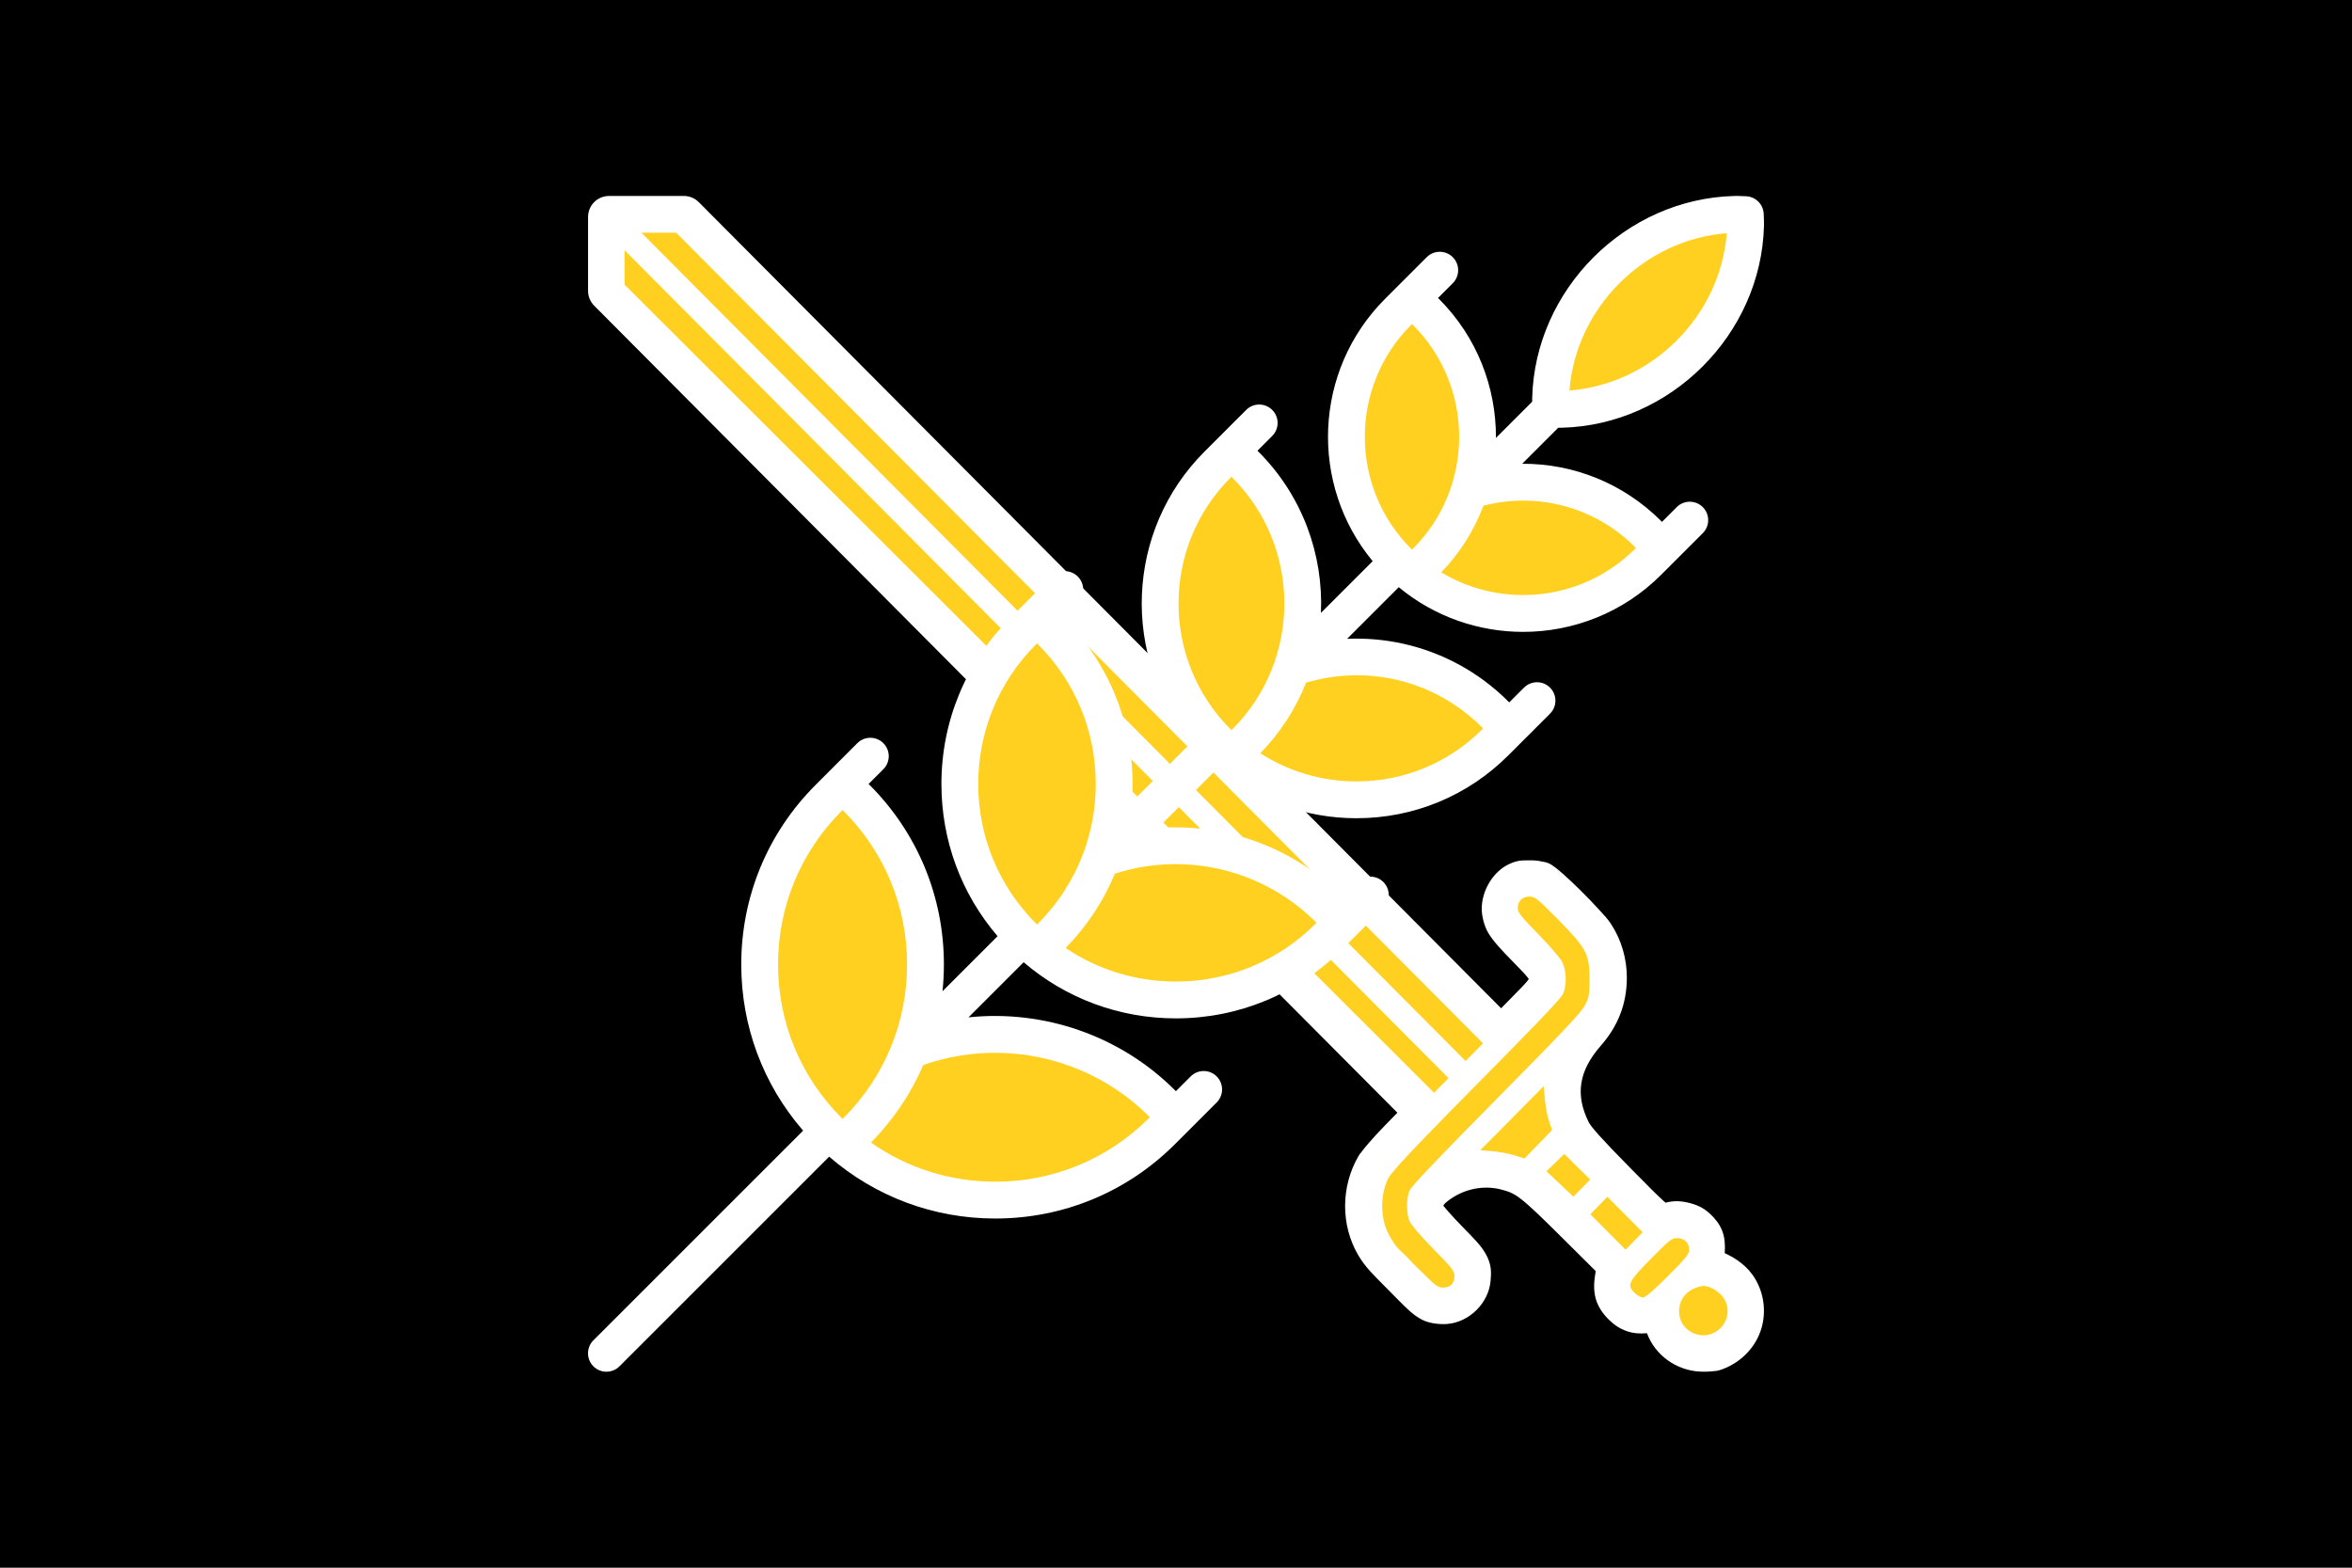
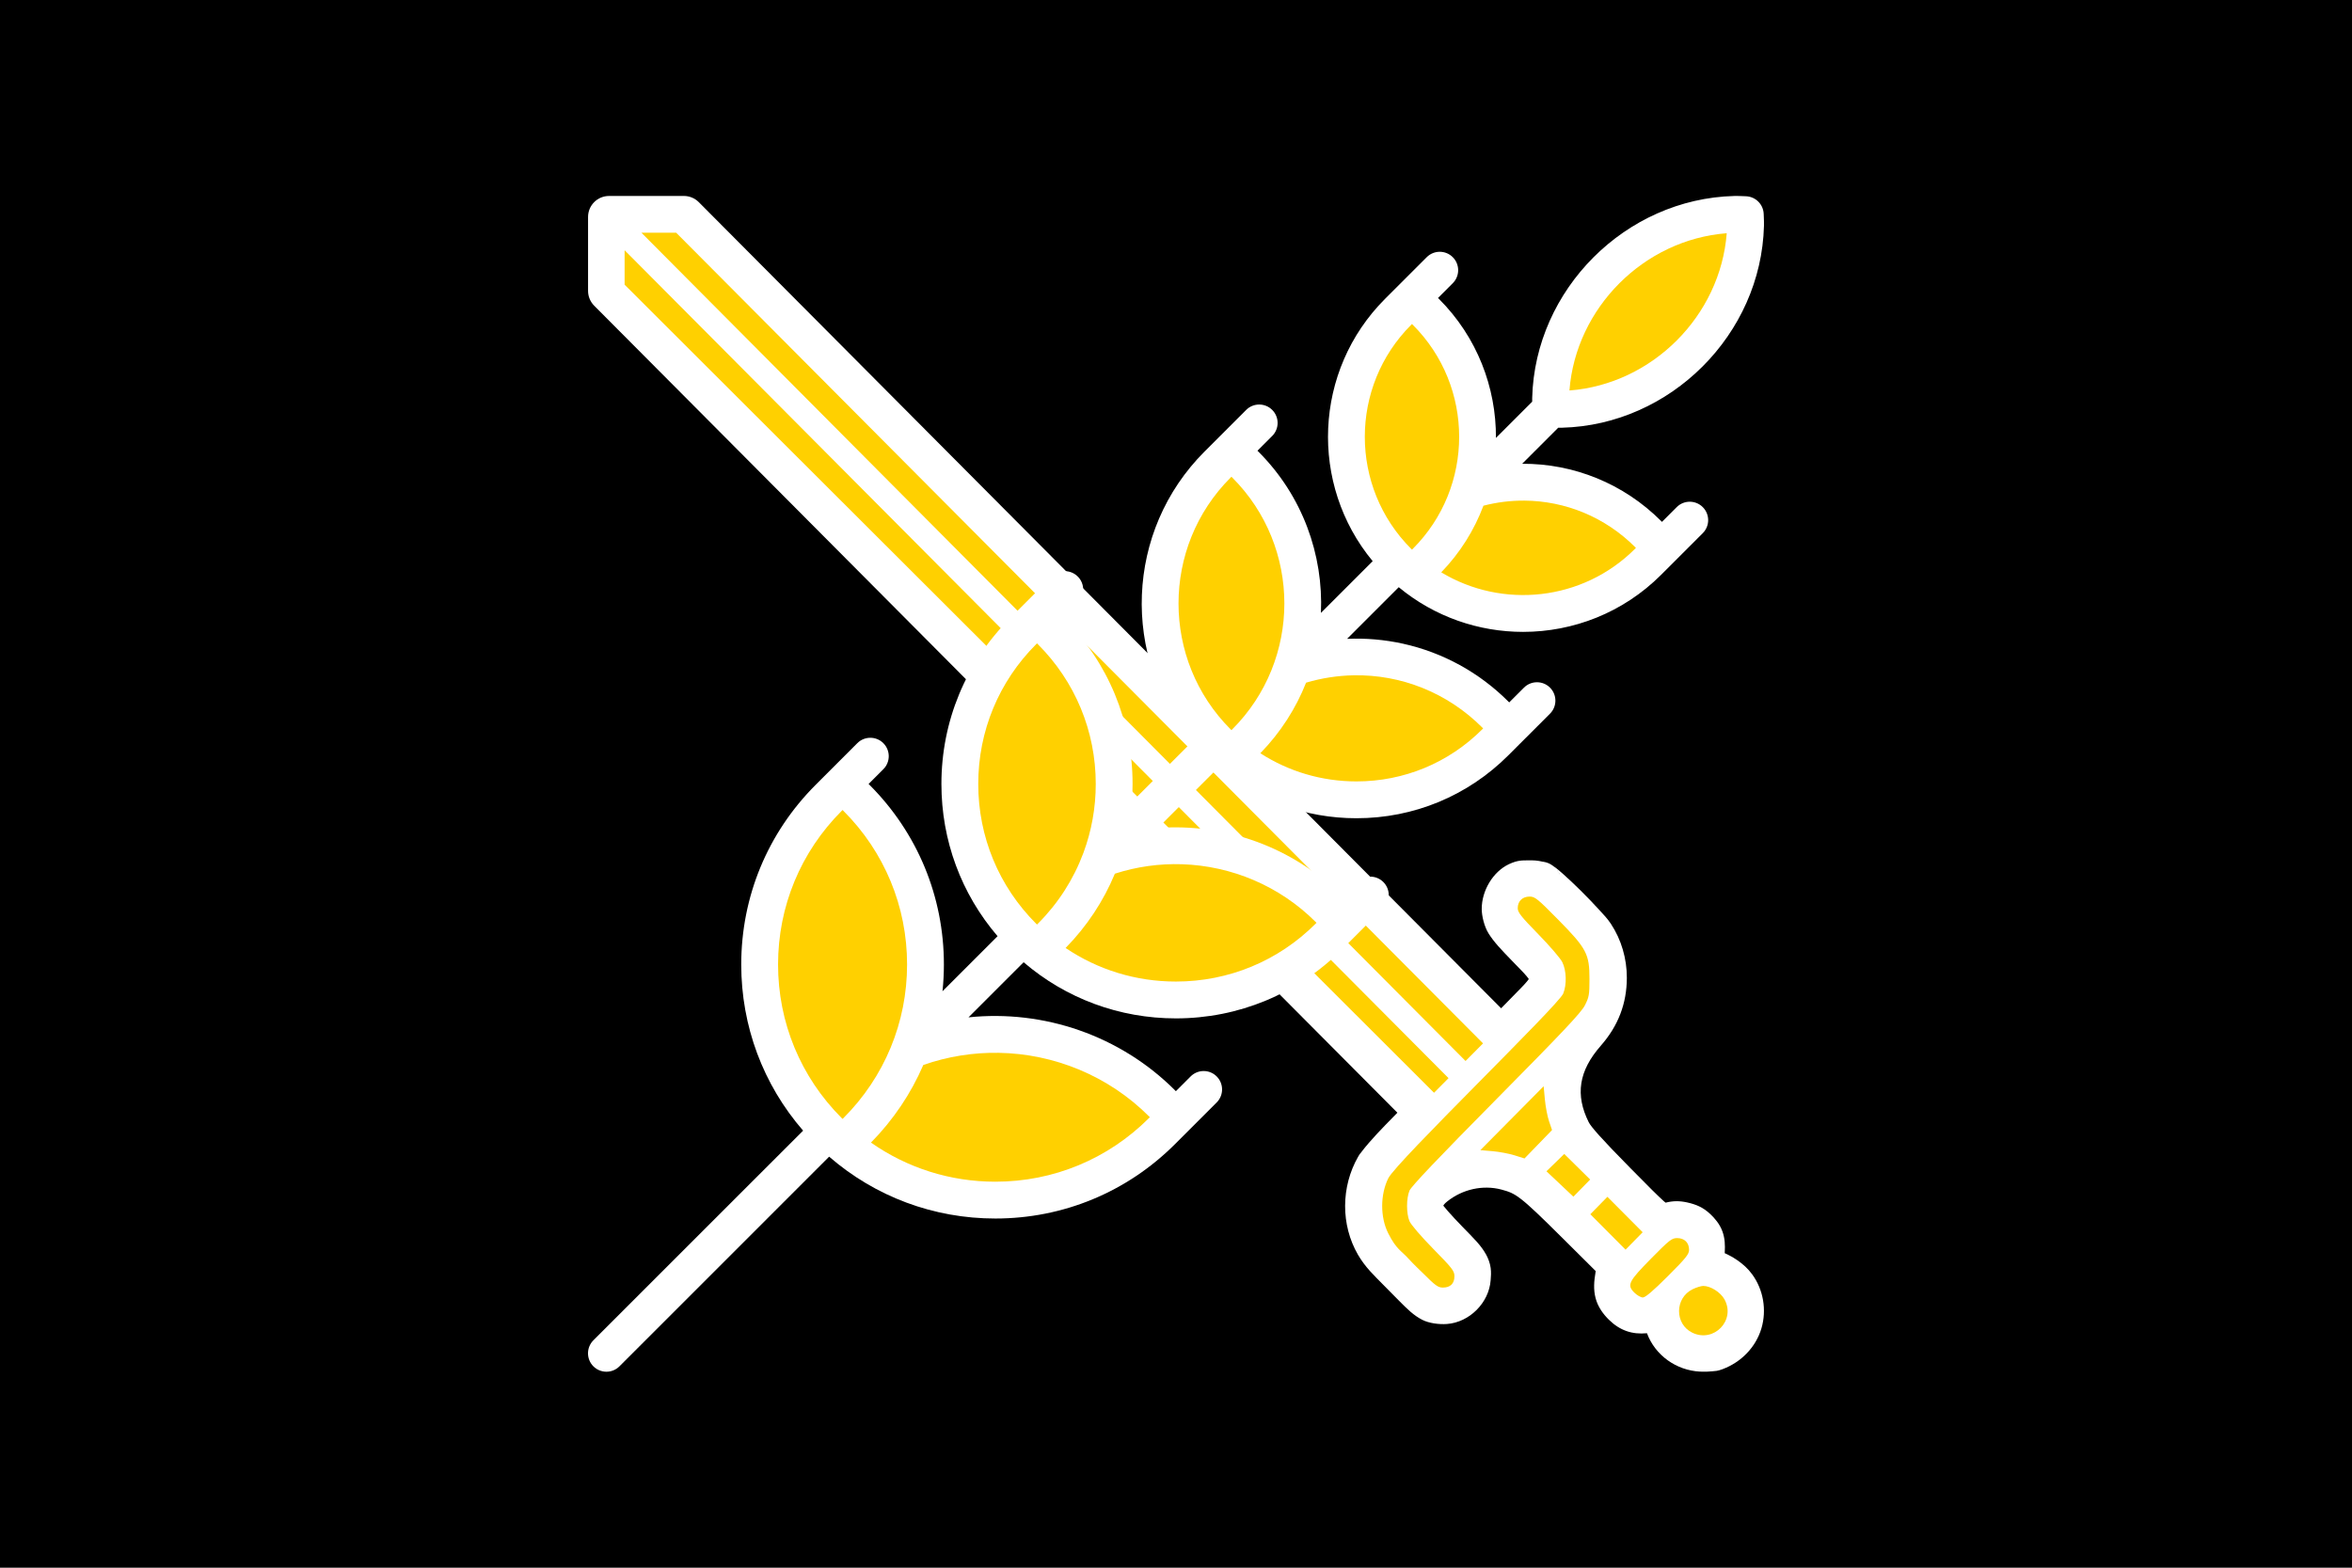
- <svg xmlns="http://www.w3.org/2000/svg" xml:space="preserve" width="3072" height="2048" viewBox="0 0 812.8 541.867">
-   <path d="M 0,0 V 541.867 H 812.8 V 0 Z" style="display:inline;fill:#000;fill-opacity:1;stroke-width:12.7;stroke-linecap:round;stroke-linejoin:round;paint-order:stroke fill markers" />
-   <path d="m 210.476,67.733 a 7.258,7.258 0 0 0 -7.257,7.257 v 25.543 a 7.258,7.258 0 0 0 2.112,5.12 l 277.579,278.952 -4.257,4.359 c -2.017,2.065 -4.014,4.235 -5.654,6.126 -0.87,1.004 -1.628,1.946 -2.204,2.686 -0.288,0.37 -0.529,0.686 -0.723,0.949 -0.194,0.263 0.12,-0.399 -0.731,1.087 -5.965,10.416 -6.021,23.619 -0.044,33.899 2.543,4.374 5.567,7.13 8.58,10.221 a 7.258,7.258 0 0 0 0.067,0.067 l 5.327,5.392 c 3.223,3.263 5.268,5.258 8.181,6.773 2.347,1.221 5.859,1.668 8.573,1.47 7.788,-0.568 14.55,-7.34 15.109,-15.131 a 7.258,7.258 0 0 0 0,-5e-4 7.258,7.258 0 0 0 0,-5.1e-4 7.258,7.258 0 0 0 0,-5.1e-4 c 0.098,-1.362 0.219,-2.556 0.01,-4.231 -0.209,-1.674 -0.927,-3.462 -1.575,-4.626 -1.736,-3.118 -3.941,-5.281 -8.026,-9.459 -1.945,-1.989 -3.773,-3.959 -5.12,-5.491 -0.678,-0.772 -1.223,-1.42 -1.578,-1.871 -0.098,-0.125 -0.005,0.019 -0.073,-0.061 0.118,-0.262 0.391,-0.702 1.273,-1.416 5.311,-4.302 12.406,-5.857 18.76,-4.189 2.757,0.724 4.213,1.281 6.842,3.306 2.768,2.132 6.786,5.982 13.835,12.991 a 7.258,7.258 0 0 0 0.002,0 l 11.962,11.893 -0.076,0.461 c -0.499,3.012 -0.769,5.861 0.044,8.942 0.813,3.082 2.747,5.607 4.62,7.441 3.765,3.686 7.989,5.128 13.119,4.634 2.83,7.623 10.113,12.853 18.36,13.271 1.568,0.079 2.974,0.016 4.188,-0.109 1.214,-0.125 1.728,-0.041 3.626,-0.754 6.443,-2.42 11.488,-7.648 13.388,-14.095 1.867,-6.336 0.685,-13.339 -3.18,-18.637 -1.501,-2.058 -3.107,-3.463 -5.103,-4.883 -1.088,-0.774 -2.105,-1.346 -3.021,-1.797 -0.524,-0.258 -0.866,-0.46 -1.383,-0.662 l 0.021,-0.43 c 0.109,-2.279 0.091,-4.631 -0.836,-7.152 -0.927,-2.521 -2.594,-4.43 -4.108,-5.878 -2.488,-2.38 -5.009,-3.422 -8.124,-4.098 -2.575,-0.559 -4.835,-0.554 -7.381,0.096 -0.13,-0.097 -0.068,-0.019 -0.67,-0.553 -1.803,-1.598 -5.231,-5.026 -11.509,-11.398 -10.264,-10.418 -13.612,-14.304 -14.394,-15.867 -4.698,-9.399 -3.482,-17.705 4.173,-26.429 6.032,-6.874 8.989,-14.574 9.002,-23.503 0.01,-6.607 -1.9,-13.164 -5.477,-18.582 -1.276,-1.933 -2.372,-3.015 -4.2,-5.017 -1.828,-2.001 -4.05,-4.329 -6.257,-6.509 -2.173,-2.146 -4.333,-4.191 -6.172,-5.819 -0.92,-0.814 -1.736,-1.509 -2.499,-2.103 -0.368,-0.286 -0.538,-0.384 -0.776,-0.542 0.172,0.15 0.225,0.168 0.67,0.628 0.185,0.191 0.772,0.942 0.771,0.942 -1.9e-4,-2.8e-4 0.595,1.049 0.595,1.048 -1e-5,-3e-5 0.06,0.207 0.079,0.268 a 7.258,7.258 0 0 0 -3.738,-3.865 c -0.1,-0.042 -0.123,-0.07 -0.631,-0.237 -0.127,-0.042 -0.286,-0.096 -0.607,-0.172 -0.16,-0.038 -0.361,-0.085 -0.673,-0.129 -0.022,-0.003 -0.077,-6e-4 -0.107,-0.004 -1.832,-0.455 -3.293,-0.509 -4.843,-0.478 -2.103,0.042 -3.707,-0.161 -6.819,1.291 -5.567,2.598 -9.465,9.14 -9.465,15.511 0,2.368 0.863,6.045 2.349,8.436 1.775,2.856 4.194,5.449 8.242,9.605 2.341,2.404 4.004,4.078 4.963,5.244 0.978,1.189 0.797,1.205 0.796,0.946 a 7.258,7.258 0 0 0 0,0.002 c -9.8e-4,-0.287 0.183,-0.264 -0.762,0.882 -0.943,1.143 -2.588,2.788 -4.911,5.156 l -3.975,4.056 L 241.486,69.873 a 7.258,7.258 0 0 0 -5.145,-2.139 z M 536.82,299.379 c -0.149,-0.099 -0.421,-0.298 -0.487,-0.34 -0.043,-0.027 -0.068,-0.044 -0.008,-0.004 0.042,0.028 0.095,-0.006 0.495,0.344 z" style="display:inline;fill:#fff;fill-opacity:1;stroke:none;stroke-width:1" />
-   <path d="M 221.658,80.434 506.464,366.731 c 2.015,-2.029 4.035,-4.053 6.042,-6.09 L 233.668,80.434 Z m -5.807,6.063 V 98.398 L 495.572,377.71 c 1.668,-1.687 3.339,-3.369 5.011,-5.051 z M 528.583,309.902 c -2.472,10e-6 -4.088,1.588 -4.088,4.018 10e-6,1.44 1.165,2.913 7.096,8.974 3.903,3.988 7.636,8.331 8.297,9.652 1.451,2.9 1.598,7.793 0.327,10.876 -1.7,4.122 -57.625,58.122 -60.455,63.844 -2.797,5.657 -2.812,13.469 -0.035,18.993 2.839,5.647 4.545,6.021 7.052,8.83 1.562,1.749 4.964,4.98 4.964,4.98 4.289,4.303 5.225,4.98 6.888,4.98 2.575,0 3.993,-1.389 3.993,-3.912 0,-1.83 -0.701,-2.738 -7.335,-9.492 -4.22,-4.296 -7.704,-8.356 -8.203,-9.559 -1.115,-2.689 -1.111,-7.846 0.007,-10.558 0.6,-1.454 9.997,-11.343 29.925,-31.488 22.901,-23.151 29.392,-30.031 30.66,-32.504 1.467,-2.86 1.609,-3.664 1.612,-9.124 0.006,-8.7 -0.97,-10.546 -10.906,-20.627 -7.105,-7.209 -7.946,-7.885 -9.799,-7.885 z m 4.869,65.559 -21.877,22.083 4.191,0.357 c 2.305,0.196 5.739,0.843 7.632,1.437 l 3.441,1.08 9.513,-9.826 -1.029,-3.02 c -0.566,-1.661 -1.218,-5.064 -1.45,-7.565 z m 7.124,23.399 -6.154,5.987 9.308,8.78 5.8,-5.929 z m -12.401,12.32 c 3.093,2.382 7.17,6.314 14.23,13.335 -7.06,-7.02 -11.137,-10.953 -14.23,-13.335 z m 27.31,2.496 -5.903,6.026 12.183,12.243 5.903,-6.026 z m -85.438,10.89 c 0.628,2.503 1.572,4.893 2.833,7.062 -1.261,-2.169 -2.206,-4.559 -2.833,-7.062 z m 109.554,3.376 c -1.86,-1e-5 -2.657,0.624 -8.93,6.985 -7.895,8.006 -8.503,9.219 -5.924,11.818 0.942,0.948 2.284,1.725 2.985,1.725 0.875,0 3.574,-2.3 8.624,-7.349 6.273,-6.273 7.349,-7.607 7.349,-9.116 0,-2.479 -1.6,-4.064 -4.103,-4.063 z m -72.268,4.196 c 1.794,2.059 2.784,3.546 3.288,5.033 -0.504,-1.487 -1.494,-2.974 -3.288,-5.033 z m 47.783,12.289 c 0.026,2.402 0.569,4.393 1.691,6.2 -1.122,-1.807 -1.665,-3.798 -1.691,-6.2 z m 33.491,0.053 c -0.737,-1e-5 -2.392,0.513 -3.677,1.14 -6.215,3.033 -6.255,12.081 -0.067,15.041 7.463,3.57 15.067,-4.379 11.062,-11.564 -1.369,-2.456 -4.795,-4.618 -7.318,-4.618 z" style="display:inline;fill:#ffd020;stroke:none;stroke-width:1;stroke-opacity:1" />
-   <path d="m 599.289,67.743 c -37.521,0.966 -68.831,32.277 -69.797,69.798 -0.011,0.447 -0.004,0.875 10e-4,1.299 l -12.529,12.53 c 0.098,-17.401 -6.468,-34.831 -19.715,-48.078 -0.099,-0.099 -0.204,-0.196 -0.304,-0.296 l 5.103,-5.103 c 2.485,-2.485 2.485,-6.514 0,-8.999 -2.485,-2.486 -6.515,-2.486 -8.999,0 l -14.399,14.399 c -24.781,24.781 -26.202,64.199 -4.281,90.672 l -17.883,17.883 c 0.876,-20.084 -6.329,-40.458 -21.632,-55.76 -0.099,-0.099 -0.204,-0.198 -0.304,-0.296 l 5.103,-5.103 c 2.485,-2.485 2.485,-6.514 0,-8.999 -2.485,-2.485 -6.514,-2.485 -8.998,5.2e-4 l -14.399,14.398 c -27.428,27.429 -28.848,71.146 -4.294,100.283 l -20.803,20.803 c 0.155,-2.053 0.235,-4.119 0.235,-6.199 -2e-5,-21.642 -8.428,-41.99 -23.732,-57.293 -0.101,-0.101 -0.203,-0.196 -0.305,-0.295 l 5.106,-5.106 c 2.485,-2.485 2.485,-6.514 0,-8.999 -2.485,-2.485 -6.515,-2.485 -8.999,0 l -14.398,14.399 c -15.304,15.303 -23.731,35.652 -23.731,57.293 0,19.508 6.85,37.962 19.408,52.619 l -19.035,19.035 c 0.318,-3.056 0.484,-6.145 0.484,-9.26 0,-23.456 -9.134,-45.508 -25.72,-62.094 -0.101,-0.101 -0.204,-0.196 -0.305,-0.295 l 5.104,-5.104 c 2.485,-2.485 2.485,-6.515 0,-8.999 -2.485,-2.485 -6.514,-2.485 -8.998,0 l -14.393,14.399 c -16.586,16.586 -25.719,38.638 -25.719,62.094 -1e-5,21.322 7.55,41.482 21.382,57.433 l -72.474,72.468 c -2.485,2.485 -2.485,6.513 0,8.998 1.241,1.242 2.871,1.864 4.499,1.864 1.628,0 3.257,-0.621 4.499,-1.864 l 72.472,-72.472 c 15.95,13.832 36.111,21.381 57.433,21.381 23.456,0 45.507,-9.134 62.092,-25.719 l 14.399,-14.399 c 2.485,-2.485 2.485,-6.514 0,-8.999 -2.485,-2.485 -6.514,-2.485 -8.998,0 l -5.104,5.106 c -0.099,-0.101 -0.194,-0.204 -0.295,-0.305 -18.955,-18.955 -45.381,-27.935 -71.371,-25.219 l 19.053,-19.052 c 14.658,12.558 33.111,19.408 52.619,19.408 21.642,-3e-5 41.99,-8.428 57.294,-23.732 l 14.399,-14.398 c 2.485,-2.485 2.485,-6.515 0,-8.999 -2.484,-2.485 -6.513,-2.486 -8.998,0 l -5.104,5.104 c -0.1,-0.102 -0.193,-0.204 -0.295,-0.305 -16.92,-16.92 -40.297,-25.22 -63.519,-23.471 l 20.826,-20.826 c 13.364,11.284 30.1,17.447 47.793,17.447 19.829,0 38.472,-7.722 52.494,-21.744 l 14.399,-14.399 c 2.485,-2.485 2.485,-6.514 0,-8.998 -2.485,-2.485 -6.514,-2.485 -8.999,0 l -5.103,5.103 c -0.099,-0.1 -0.197,-0.206 -0.296,-0.304 -10.041,-10.041 -22.648,-16.957 -36.457,-20 -6.358,-1.401 -12.833,-1.946 -19.266,-1.668 l 17.846,-17.846 c 12.425,10.29 27.696,15.444 42.977,15.444 17.27,-8.2e-4 34.547,-6.576 47.694,-19.725 l 14.398,-14.399 c 2.485,-2.485 2.485,-6.514 0,-8.998 -2.488,-2.488 -6.517,-2.488 -9.003,-0.001 l 5.2e-4,-0.002 -5.103,5.103 c -0.099,-0.1 -0.197,-0.206 -0.296,-0.304 -12.981,-12.982 -30.279,-19.886 -48.013,-19.779 l 12.463,-12.463 c 0.187,0.004 0.368,0.01 0.559,0.01 0.244,0 0.491,-8.2e-4 0.741,-0.01 37.521,-0.965 68.832,-32.277 69.797,-69.796 0.029,-1.13 -0.015,-2.196 -0.056,-3.138 -0.014,-0.306 -0.026,-0.614 -0.036,-0.921 -0.111,-3.348 -2.799,-6.037 -6.147,-6.149 l -0.918,-0.037 c -0.943,-0.04 -2.01,-0.085 -3.143,-0.056 z" style="display:inline;fill:#fff;fill-opacity:1;stroke:none;stroke-width:.413" />
-   <path d="m 596.72,80.614 c -28.594,2.199 -52.156,25.762 -54.355,54.356 28.594,-2.2 52.157,-25.762 54.355,-54.356 z M 487.952,111.993 c -0.101,0.099 -0.201,0.198 -0.3,0.298 l -5.2e-4,5.1e-4 c -21.338,21.337 -21.338,56.055 0,77.392 0.1,0.1 0.206,0.192 0.307,0.291 0.098,-0.097 0.196,-0.195 0.294,-0.291 21.337,-21.337 21.337,-56.055 0,-77.392 -0.1,-0.1 -0.2,-0.199 -0.3,-0.298 z m -62.393,52.794 c -0.101,0.099 -0.201,0.199 -0.3,0.298 v 0.001 c -23.983,23.984 -23.983,63.007 -10e-4,86.991 0.101,0.099 0.207,0.192 0.307,0.291 0.099,-0.097 0.196,-0.195 0.294,-0.291 23.983,-23.984 23.983,-63.008 0,-86.991 -0.099,-0.099 -0.199,-0.199 -0.3,-0.298 z m 101.242,8.251 c -4.713,-0.033 -9.47,0.544 -14.16,1.758 -3.143,8.366 -8.001,16.224 -14.579,23.033 21.037,12.701 48.843,9.993 66.982,-8.145 0.099,-0.1 0.198,-0.2 0.298,-0.3 -0.099,-0.101 -0.198,-0.201 -0.298,-0.3 -10.358,-10.357 -24.104,-15.947 -38.243,-16.046 z M 358.365,222.381 c -0.1,0.099 -0.199,0.198 -0.299,0.297 h -5.2e-4 c -12.9,12.9 -20.004,30.052 -20.004,48.294 0,18.244 7.103,35.394 20.004,48.295 0.099,0.099 0.205,0.193 0.305,0.292 0.098,-0.097 0.196,-0.194 0.294,-0.292 7.033,-7.033 12.328,-15.334 15.704,-24.382 0.023,-0.068 0.051,-0.133 0.077,-0.2 2.768,-7.491 4.224,-15.488 4.224,-23.712 0,-18.244 -7.103,-35.396 -20.004,-48.295 -7.9e-4,-1e-5 -0.001,-5.2e-4 -0.001,-5.2e-4 -0.1,-0.1 -0.199,-0.198 -0.299,-0.297 z m 109.385,11.036 c -5.467,0.105 -10.977,0.944 -16.398,2.547 -3.501,8.859 -8.776,17.168 -15.813,24.393 9.821,6.327 21.253,9.734 33.215,9.734 16.43,2e-5 31.878,-6.398 43.496,-18.015 0.099,-0.1 0.198,-0.2 0.298,-0.3 -0.099,-0.101 -0.198,-0.201 -0.298,-0.3 -12.085,-12.086 -28.099,-18.375 -44.499,-18.059 z M 291.173,279.974 c -0.1,0.1 -0.2,0.198 -0.299,0.298 l -5.2e-4,5.1e-4 c -14.181,14.182 -21.992,33.038 -21.992,53.094 1e-5,20.056 7.811,38.912 21.992,53.094 0.1,0.1 0.205,0.192 0.305,0.291 0.099,-0.098 0.196,-0.194 0.294,-0.292 14.182,-14.181 21.992,-33.037 21.992,-53.094 0,-20.056 -7.811,-38.911 -21.992,-53.094 -0.1,-0.1 -0.199,-0.199 -0.299,-0.298 z m 117.298,18.746 c -7.76,-0.251 -15.61,0.813 -23.2,3.269 -3.916,9.458 -9.653,18.159 -17.022,25.678 11.174,7.545 24.329,11.604 38.111,11.604 18.244,-10e-6 35.394,-7.103 48.295,-20.004 0.1,-0.1 0.199,-0.199 0.297,-0.3 -0.099,-0.1 -0.198,-0.199 -0.297,-0.299 v -0.002 C 442.182,306.192 425.544,299.272 408.471,298.72 Z M 345.082,363.905 c -8.722,-0.141 -17.528,1.23 -26.009,4.203 -4.249,9.863 -10.336,18.945 -18.084,26.822 12.513,8.776 27.378,13.522 42.98,13.522 20.056,-3e-5 38.912,-7.81 53.094,-21.992 0.1,-0.1 0.199,-0.199 0.298,-0.299 -0.099,-0.1 -0.198,-0.201 -0.298,-0.3 v -0.001 C 383.052,371.849 364.271,364.216 345.082,363.905 Z" style="display:inline;fill:#ffd020;fill-opacity:1;stroke-width:.413" />
+ <svg xmlns="http://www.w3.org/2000/svg" xml:space="preserve" id="svg1" width="4608" height="3072" version="1.1" viewBox="0 0 1219.2 812.8">
+   <defs id="defs1">
+     <style id="style1">.cls-1{fill:#0283c0}.cls-2{fill:#fff}.cls-3{fill:#ef483f}</style>
+   </defs>
+   <path id="rect1" d="M 0 0 L 0 812.8 L 1219.2 812.8 L 1219.2 0 L 0 0 z" style="fill:#000;fill-rule:evenodd;stroke:none;stroke-width:8.467;stroke-linecap:round;stroke-linejoin:round;fill-opacity:1" />
+   <path id="path2" d="m 315.714,101.6 a 10.887,10.887 0 0 0 -10.886,10.886 v 38.314 a 10.887,10.887 0 0 0 3.169,7.68 l 416.368,418.428 -6.385,6.538 c -3.026,3.097 -6.022,6.353 -8.48,9.19 -1.306,1.507 -2.443,2.919 -3.306,4.029 -0.432,0.555 -0.793,1.03 -1.085,1.424 -0.292,0.394 0.18,-0.599 -1.096,1.63 -8.948,15.624 -9.031,35.428 -0.066,50.849 3.815,6.562 8.35,10.695 12.869,15.332 a 10.887,10.887 0 0 0 0.1,0.1 l 7.99,8.088 c 4.835,4.894 7.902,7.887 12.272,10.159 3.521,1.831 8.788,2.501 12.86,2.204 11.682,-0.852 21.825,-11.01 22.664,-22.696 a 10.887,10.887 0 0 0 0,-7.5e-4 10.887,10.887 0 0 0 0,-7.7e-4 10.887,10.887 0 0 0 0,-7.6e-4 c 0.147,-2.042 0.328,-3.835 0.015,-6.346 -0.313,-2.511 -1.39,-5.193 -2.362,-6.94 -2.604,-4.678 -5.911,-7.921 -12.039,-14.189 -2.917,-2.984 -5.66,-5.939 -7.68,-8.237 -1.018,-1.158 -1.835,-2.13 -2.368,-2.807 -0.147,-0.187 -0.007,0.028 -0.109,-0.092 0.177,-0.393 0.586,-1.052 1.909,-2.124 7.966,-6.453 18.609,-8.785 28.14,-6.283 4.135,1.086 6.32,1.922 10.263,4.959 4.153,3.198 10.179,8.973 20.752,19.487 a 10.887,10.887 0 0 0 0.003,0 l 17.943,17.84 -0.115,0.692 c -0.749,4.518 -1.153,8.791 0.066,13.414 1.22,4.623 4.12,8.41 6.93,11.162 5.648,5.529 11.984,7.693 19.679,6.951 4.245,11.434 15.17,19.28 27.54,19.906 2.352,0.119 4.46,0.024 6.282,-0.164 1.822,-0.188 2.591,-0.061 5.438,-1.131 9.664,-3.631 17.232,-11.471 20.081,-21.143 2.8,-9.504 1.028,-20.008 -4.77,-27.956 -2.252,-3.087 -4.66,-5.195 -7.654,-7.324 -1.632,-1.161 -3.158,-2.019 -4.532,-2.695 -0.786,-0.387 -1.299,-0.69 -2.075,-0.993 l 0.031,-0.645 c 0.163,-3.418 0.137,-6.947 -1.254,-10.728 -1.39,-3.781 -3.891,-6.644 -6.162,-8.817 -3.732,-3.571 -7.514,-5.133 -12.186,-6.148 -3.862,-0.838 -7.252,-0.831 -11.072,0.144 -0.195,-0.146 -0.101,-0.029 -1.005,-0.829 -2.704,-2.396 -7.847,-7.539 -17.263,-17.097 -15.396,-15.626 -20.419,-21.456 -21.59,-23.8 -7.047,-14.098 -5.222,-26.557 6.259,-39.643 9.047,-10.311 13.484,-21.861 13.503,-35.255 0.015,-9.911 -2.85,-19.745 -8.216,-27.872 -1.914,-2.9 -3.558,-4.523 -6.299,-7.525 -2.742,-3.002 -6.075,-6.494 -9.385,-9.764 -3.26,-3.219 -6.5,-6.286 -9.258,-8.728 -1.38,-1.222 -2.604,-2.264 -3.748,-3.154 -0.552,-0.429 -0.807,-0.577 -1.164,-0.812 0.258,0.226 0.338,0.252 1.005,0.942 0.278,0.287 1.158,1.413 1.157,1.412 -2.8e-4,-4.2e-4 0.892,1.573 0.892,1.573 -2e-5,-4e-5 0.09,0.31 0.118,0.402 a 10.887,10.887 0 0 0 -5.608,-5.797 c -0.15,-0.063 -0.184,-0.105 -0.947,-0.356 -0.191,-0.063 -0.429,-0.144 -0.91,-0.258 -0.241,-0.057 -0.542,-0.127 -1.01,-0.193 -0.034,-0.005 -0.115,-9e-4 -0.161,-0.006 -2.747,-0.683 -4.939,-0.764 -7.264,-0.718 -3.155,0.063 -5.56,-0.242 -10.228,1.937 -8.351,3.897 -14.197,13.71 -14.197,23.267 0,3.551 1.295,9.067 3.524,12.654 2.663,4.284 6.291,8.173 12.364,14.407 3.512,3.605 6.007,6.117 7.445,7.866 1.466,1.783 1.196,1.807 1.194,1.418 a 10.887,10.887 0 0 0 0,0.003 c -10e-4,-0.43 0.275,-0.396 -1.143,1.324 -1.414,1.715 -3.882,4.182 -7.367,7.735 l -5.963,6.084 L 362.23,104.809 A 10.887,10.887 0 0 0 354.512,101.6 Z m 489.516,347.469 c -0.224,-0.148 -0.632,-0.447 -0.731,-0.51 -0.064,-0.041 -0.102,-0.066 -0.012,-0.006 0.063,0.042 0.142,-0.009 0.742,0.516 z" style="display:inline;fill:#fff;fill-opacity:1;stroke:none;stroke-width:1" />
+   <path id="path3" d="M 221.658,80.434 506.464,366.731 c 2.015,-2.029 4.035,-4.053 6.042,-6.09 L 233.668,80.434 Z m -5.807,6.063 V 98.398 L 495.572,377.71 c 1.668,-1.687 3.339,-3.369 5.011,-5.051 z M 528.583,309.902 c -2.472,10e-6 -4.088,1.588 -4.088,4.018 10e-6,1.44 1.165,2.913 7.096,8.974 3.903,3.988 7.636,8.331 8.297,9.652 1.451,2.9 1.598,7.793 0.327,10.876 -1.7,4.122 -57.625,58.122 -60.455,63.844 -2.797,5.657 -2.812,13.469 -0.035,18.993 2.839,5.647 4.545,6.021 7.052,8.83 1.562,1.749 4.964,4.98 4.964,4.98 4.289,4.303 5.225,4.98 6.888,4.98 2.575,0 3.993,-1.389 3.993,-3.912 0,-1.83 -0.701,-2.738 -7.335,-9.492 -4.22,-4.296 -7.704,-8.356 -8.203,-9.559 -1.115,-2.689 -1.111,-7.846 0.007,-10.558 0.6,-1.454 9.997,-11.343 29.925,-31.488 22.901,-23.151 29.392,-30.031 30.66,-32.504 1.467,-2.86 1.609,-3.664 1.612,-9.124 0.006,-8.7 -0.97,-10.546 -10.906,-20.627 -7.105,-7.209 -7.946,-7.885 -9.799,-7.885 z m 4.869,65.559 -21.877,22.083 4.191,0.357 c 2.305,0.196 5.739,0.843 7.632,1.437 l 3.441,1.08 9.513,-9.826 -1.029,-3.02 c -0.566,-1.661 -1.218,-5.064 -1.45,-7.565 z m 7.124,23.399 -6.154,5.987 9.308,8.78 5.8,-5.929 z m -12.401,12.32 c 3.093,2.382 7.17,6.314 14.23,13.335 -7.06,-7.02 -11.137,-10.953 -14.23,-13.335 z m 27.31,2.496 -5.903,6.026 12.183,12.243 5.903,-6.026 z m -85.438,10.89 c 0.628,2.503 1.572,4.893 2.833,7.062 -1.261,-2.169 -2.206,-4.559 -2.833,-7.062 z m 109.554,3.376 c -1.86,-1e-5 -2.657,0.624 -8.93,6.985 -7.895,8.006 -8.503,9.219 -5.924,11.818 0.942,0.948 2.284,1.725 2.985,1.725 0.875,0 3.574,-2.3 8.624,-7.349 6.273,-6.273 7.349,-7.607 7.349,-9.116 0,-2.479 -1.6,-4.064 -4.103,-4.063 z m -72.268,4.196 c 1.794,2.059 2.784,3.546 3.288,5.033 -0.504,-1.487 -1.494,-2.974 -3.288,-5.033 z m 47.783,12.289 c 0.026,2.402 0.569,4.393 1.691,6.2 -1.122,-1.807 -1.665,-3.798 -1.691,-6.2 z m 33.491,0.053 c -0.737,-1e-5 -2.392,0.513 -3.677,1.14 -6.215,3.033 -6.255,12.081 -0.067,15.041 7.463,3.57 15.067,-4.379 11.062,-11.564 -1.369,-2.456 -4.795,-4.618 -7.318,-4.618 z" style="display:inline;fill:#ffd000;fill-opacity:1;stroke:none;stroke-width:.667;stroke-opacity:1" transform="matrix(1.499999,0,0,1.499999,3.0944138e-4,6.1e-5)" />
+   <path id="path4" d="m 898.934,101.614 c -56.281,1.449 -103.246,48.416 -104.696,104.697 -0.017,0.67 -0.006,1.312 10e-4,1.948 l -18.794,18.795 c 0.146,-26.101 -9.702,-52.246 -29.573,-72.117 -0.149,-0.149 -0.307,-0.294 -0.457,-0.444 l 7.655,-7.655 c 3.728,-3.728 3.728,-9.772 0,-13.498 -3.728,-3.729 -9.772,-3.729 -13.498,0 l -21.598,21.598 c -37.171,37.171 -39.302,96.299 -6.422,136.007 l -26.824,26.825 c 1.314,-30.126 -9.494,-60.687 -32.448,-83.64 -0.149,-0.149 -0.306,-0.297 -0.457,-0.444 l 7.655,-7.655 c 3.728,-3.728 3.728,-9.771 0,-13.498 -3.728,-3.728 -9.771,-3.727 -13.498,7.8e-4 l -21.598,21.597 c -41.142,41.143 -43.271,106.718 -6.441,150.425 l -31.205,31.205 c 0.232,-3.079 0.352,-6.178 0.352,-9.299 -3e-5,-32.464 -12.643,-62.985 -35.598,-85.939 -0.151,-0.151 -0.305,-0.293 -0.457,-0.443 l 7.658,-7.658 c 3.728,-3.728 3.728,-9.772 0,-13.498 -3.728,-3.728 -9.772,-3.728 -13.498,0 l -21.597,21.598 c -22.956,22.955 -35.597,53.477 -35.597,85.94 0,29.262 10.275,56.942 29.111,78.928 l -28.552,28.553 c 0.477,-4.584 0.726,-9.217 0.726,-13.891 0,-35.184 -13.701,-68.262 -38.581,-93.141 -0.151,-0.151 -0.305,-0.293 -0.457,-0.443 l 7.655,-7.655 c 3.728,-3.728 3.728,-9.772 0,-13.498 -3.728,-3.728 -9.771,-3.728 -13.498,0 l -21.59,21.599 c -24.879,24.879 -38.579,57.957 -38.579,93.141 -2e-5,31.983 11.325,62.223 32.072,86.15 L 307.597,694.906 c -3.728,3.728 -3.728,9.77 0,13.498 1.862,1.863 4.306,2.796 6.748,2.796 2.442,0 4.885,-0.931 6.748,-2.796 L 429.802,599.697 c 23.926,20.748 54.166,32.072 86.15,32.072 35.184,0 68.26,-13.701 93.138,-38.578 l 21.598,-21.598 c 3.728,-3.728 3.728,-9.771 0,-13.498 -3.728,-3.728 -9.771,-3.728 -13.498,0 l -7.656,7.658 c -0.149,-0.151 -0.291,-0.306 -0.443,-0.457 -28.432,-28.432 -68.072,-41.902 -107.056,-37.828 l 28.579,-28.578 c 21.987,18.837 49.667,29.112 78.928,29.112 32.464,-4e-5 62.985,-12.643 85.941,-35.598 l 21.598,-21.596 c 3.728,-3.728 3.728,-9.772 0,-13.498 -3.727,-3.728 -9.77,-3.729 -13.498,0 l -7.656,7.656 c -0.15,-0.152 -0.29,-0.306 -0.443,-0.458 -25.379,-25.379 -60.446,-37.83 -95.279,-35.207 l 31.238,-31.238 c 20.045,16.926 45.15,26.17 71.689,26.17 29.744,0 57.709,-11.583 78.741,-32.616 l 21.598,-21.598 c 3.728,-3.728 3.728,-9.771 0,-13.498 -3.728,-3.728 -9.772,-3.728 -13.498,0 l -7.654,7.655 c -0.148,-0.15 -0.296,-0.308 -0.444,-0.457 -15.061,-15.061 -33.973,-25.436 -54.686,-30 -9.537,-2.101 -19.25,-2.919 -28.899,-2.501 l 26.77,-26.77 c 18.638,15.435 41.544,23.166 64.466,23.165 25.904,-10e-4 51.82,-9.865 71.541,-29.587 l 21.596,-21.598 c 3.728,-3.728 3.728,-9.771 0,-13.498 -3.733,-3.731 -9.776,-3.731 -13.504,-10e-4 l 7.8e-4,-0.003 -7.655,7.655 c -0.149,-0.15 -0.296,-0.308 -0.444,-0.457 -19.471,-19.473 -45.419,-29.828 -72.02,-29.669 l 18.695,-18.695 c 0.281,0.006 0.552,0.015 0.839,0.015 0.365,0 0.737,-0.001 1.112,-0.015 56.282,-1.448 103.247,-48.416 104.696,-104.694 0.044,-1.695 -0.023,-3.294 -0.084,-4.707 -0.021,-0.46 -0.039,-0.921 -0.053,-1.382 -0.167,-5.022 -4.198,-9.056 -9.22,-9.223 l -1.377,-0.055 c -1.414,-0.06 -3.015,-0.127 -4.715,-0.084 z" style="display:inline;fill:#fff;fill-opacity:1;stroke:none;stroke-width:.413" />
+   <path id="path5" d="m 895.08,120.921 c -42.891,3.298 -78.234,38.643 -81.533,81.534 42.891,-3.299 78.235,-38.643 81.533,-81.534 z M 731.928,167.989 c -0.151,0.149 -0.301,0.298 -0.45,0.446 l -7.8e-4,7.7e-4 c -32.006,32.005 -32.006,84.082 0,116.088 0.15,0.15 0.309,0.287 0.46,0.436 0.147,-0.145 0.294,-0.292 0.44,-0.437 32.005,-32.005 32.005,-84.082 0,-116.087 -0.15,-0.15 -0.299,-0.299 -0.45,-0.446 z m -93.59,79.191 c -0.151,0.149 -0.302,0.298 -0.45,0.447 v 0.002 c -35.975,35.976 -35.975,94.51 -10e-4,130.486 0.151,0.148 0.31,0.287 0.46,0.436 0.148,-0.146 0.295,-0.292 0.441,-0.437 35.975,-35.976 35.975,-94.512 0,-130.487 -0.149,-0.149 -0.298,-0.298 -0.45,-0.447 z m 151.863,12.376 c -7.07,-0.05 -14.205,0.816 -21.24,2.637 -4.715,12.549 -12.002,24.336 -21.868,34.549 31.556,19.051 73.265,14.989 100.473,-12.218 0.149,-0.15 0.298,-0.3 0.446,-0.45 -0.149,-0.151 -0.298,-0.301 -0.446,-0.45 -15.538,-15.536 -36.156,-23.92 -57.365,-24.068 z m -252.653,74.016 c -0.15,0.148 -0.299,0.297 -0.449,0.446 h -7.8e-4 c -19.35,19.35 -30.007,45.078 -30.007,72.441 0,27.365 10.655,53.091 30.006,72.442 0.149,0.149 0.308,0.289 0.458,0.438 0.147,-0.145 0.294,-0.291 0.44,-0.438 10.55,-10.549 18.492,-23.001 23.556,-36.573 0.034,-0.101 0.077,-0.2 0.116,-0.3 4.152,-11.236 6.336,-23.232 6.336,-35.568 0,-27.365 -10.655,-53.094 -30.006,-72.443 -0.001,-10e-6 -0.002,-7.8e-4 -0.002,-7.8e-4 -0.149,-0.149 -0.298,-0.297 -0.448,-0.445 z m 164.077,16.553 c -8.2,0.158 -16.465,1.417 -24.598,3.821 -5.252,13.289 -13.163,25.752 -23.719,36.59 14.732,9.49 31.88,14.601 49.823,14.601 24.645,3e-5 47.817,-9.597 65.243,-27.023 0.149,-0.15 0.298,-0.3 0.446,-0.45 -0.149,-0.151 -0.298,-0.302 -0.446,-0.45 -18.127,-18.129 -42.148,-27.562 -66.749,-27.088 z M 436.76,419.961 c -0.15,0.15 -0.3,0.298 -0.449,0.446 l -7.8e-4,7.6e-4 c -21.272,21.273 -32.987,49.557 -32.989,79.641 10e-6,30.085 11.716,58.368 32.989,79.641 0.15,0.15 0.308,0.288 0.458,0.437 0.148,-0.146 0.294,-0.292 0.44,-0.438 21.273,-21.272 32.989,-49.555 32.989,-79.641 0,-30.083 -11.716,-58.367 -32.989,-79.641 -0.149,-0.149 -0.298,-0.299 -0.449,-0.446 z m 175.947,28.118 c -11.64,-0.377 -23.415,1.219 -34.799,4.903 -5.873,14.186 -14.479,27.238 -25.533,38.517 16.762,11.317 36.493,17.407 57.166,17.407 27.365,-2e-5 53.092,-10.655 72.443,-30.006 0.149,-0.149 0.298,-0.299 0.446,-0.45 -0.148,-0.15 -0.297,-0.299 -0.446,-0.449 v -0.003 c -18.711,-18.711 -43.669,-29.09 -69.277,-29.92 z m -95.084,97.778 c -13.083,-0.212 -26.292,1.845 -39.014,6.304 -6.373,14.795 -15.504,28.417 -27.126,40.233 18.77,13.165 41.067,20.282 64.47,20.282 30.085,-4e-5 58.368,-11.715 79.641,-32.989 0.15,-0.15 0.299,-0.298 0.446,-0.449 -0.148,-0.15 -0.298,-0.301 -0.446,-0.45 v -10e-4 c -21.016,-21.016 -49.187,-32.465 -77.97,-32.931 z" style="display:inline;fill:#ffd000;fill-opacity:1;stroke-width:.413" />
</svg>
